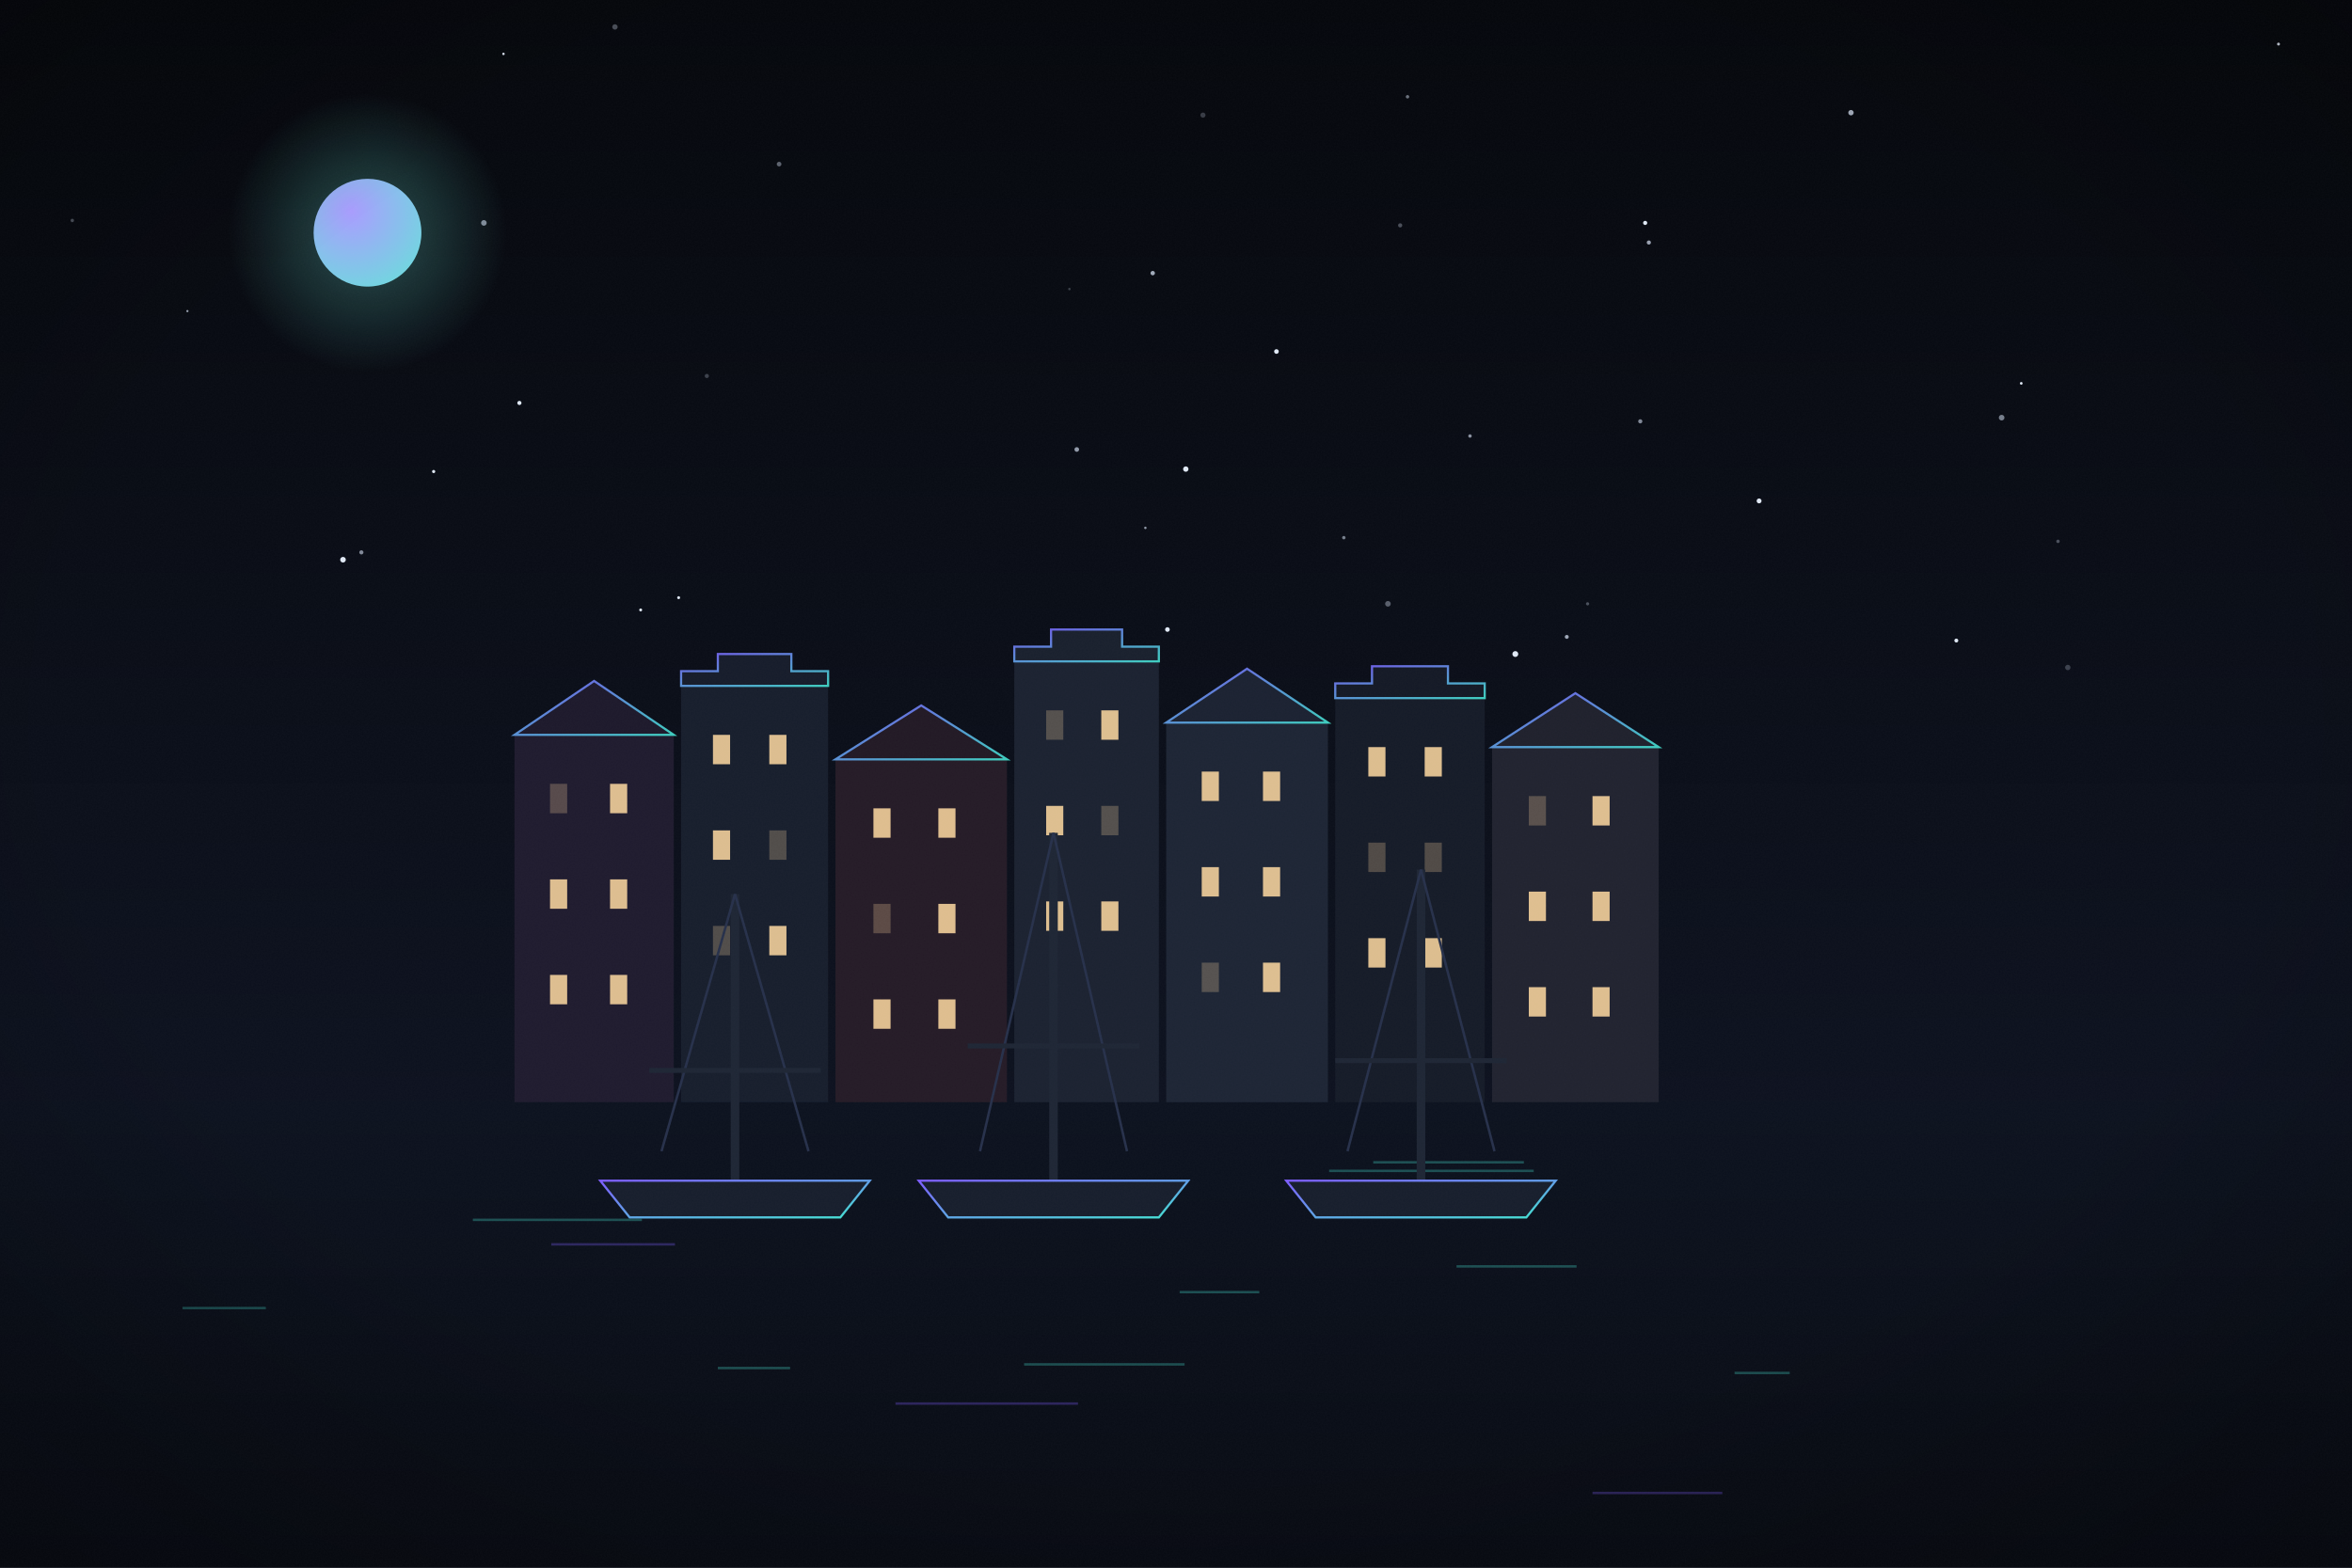
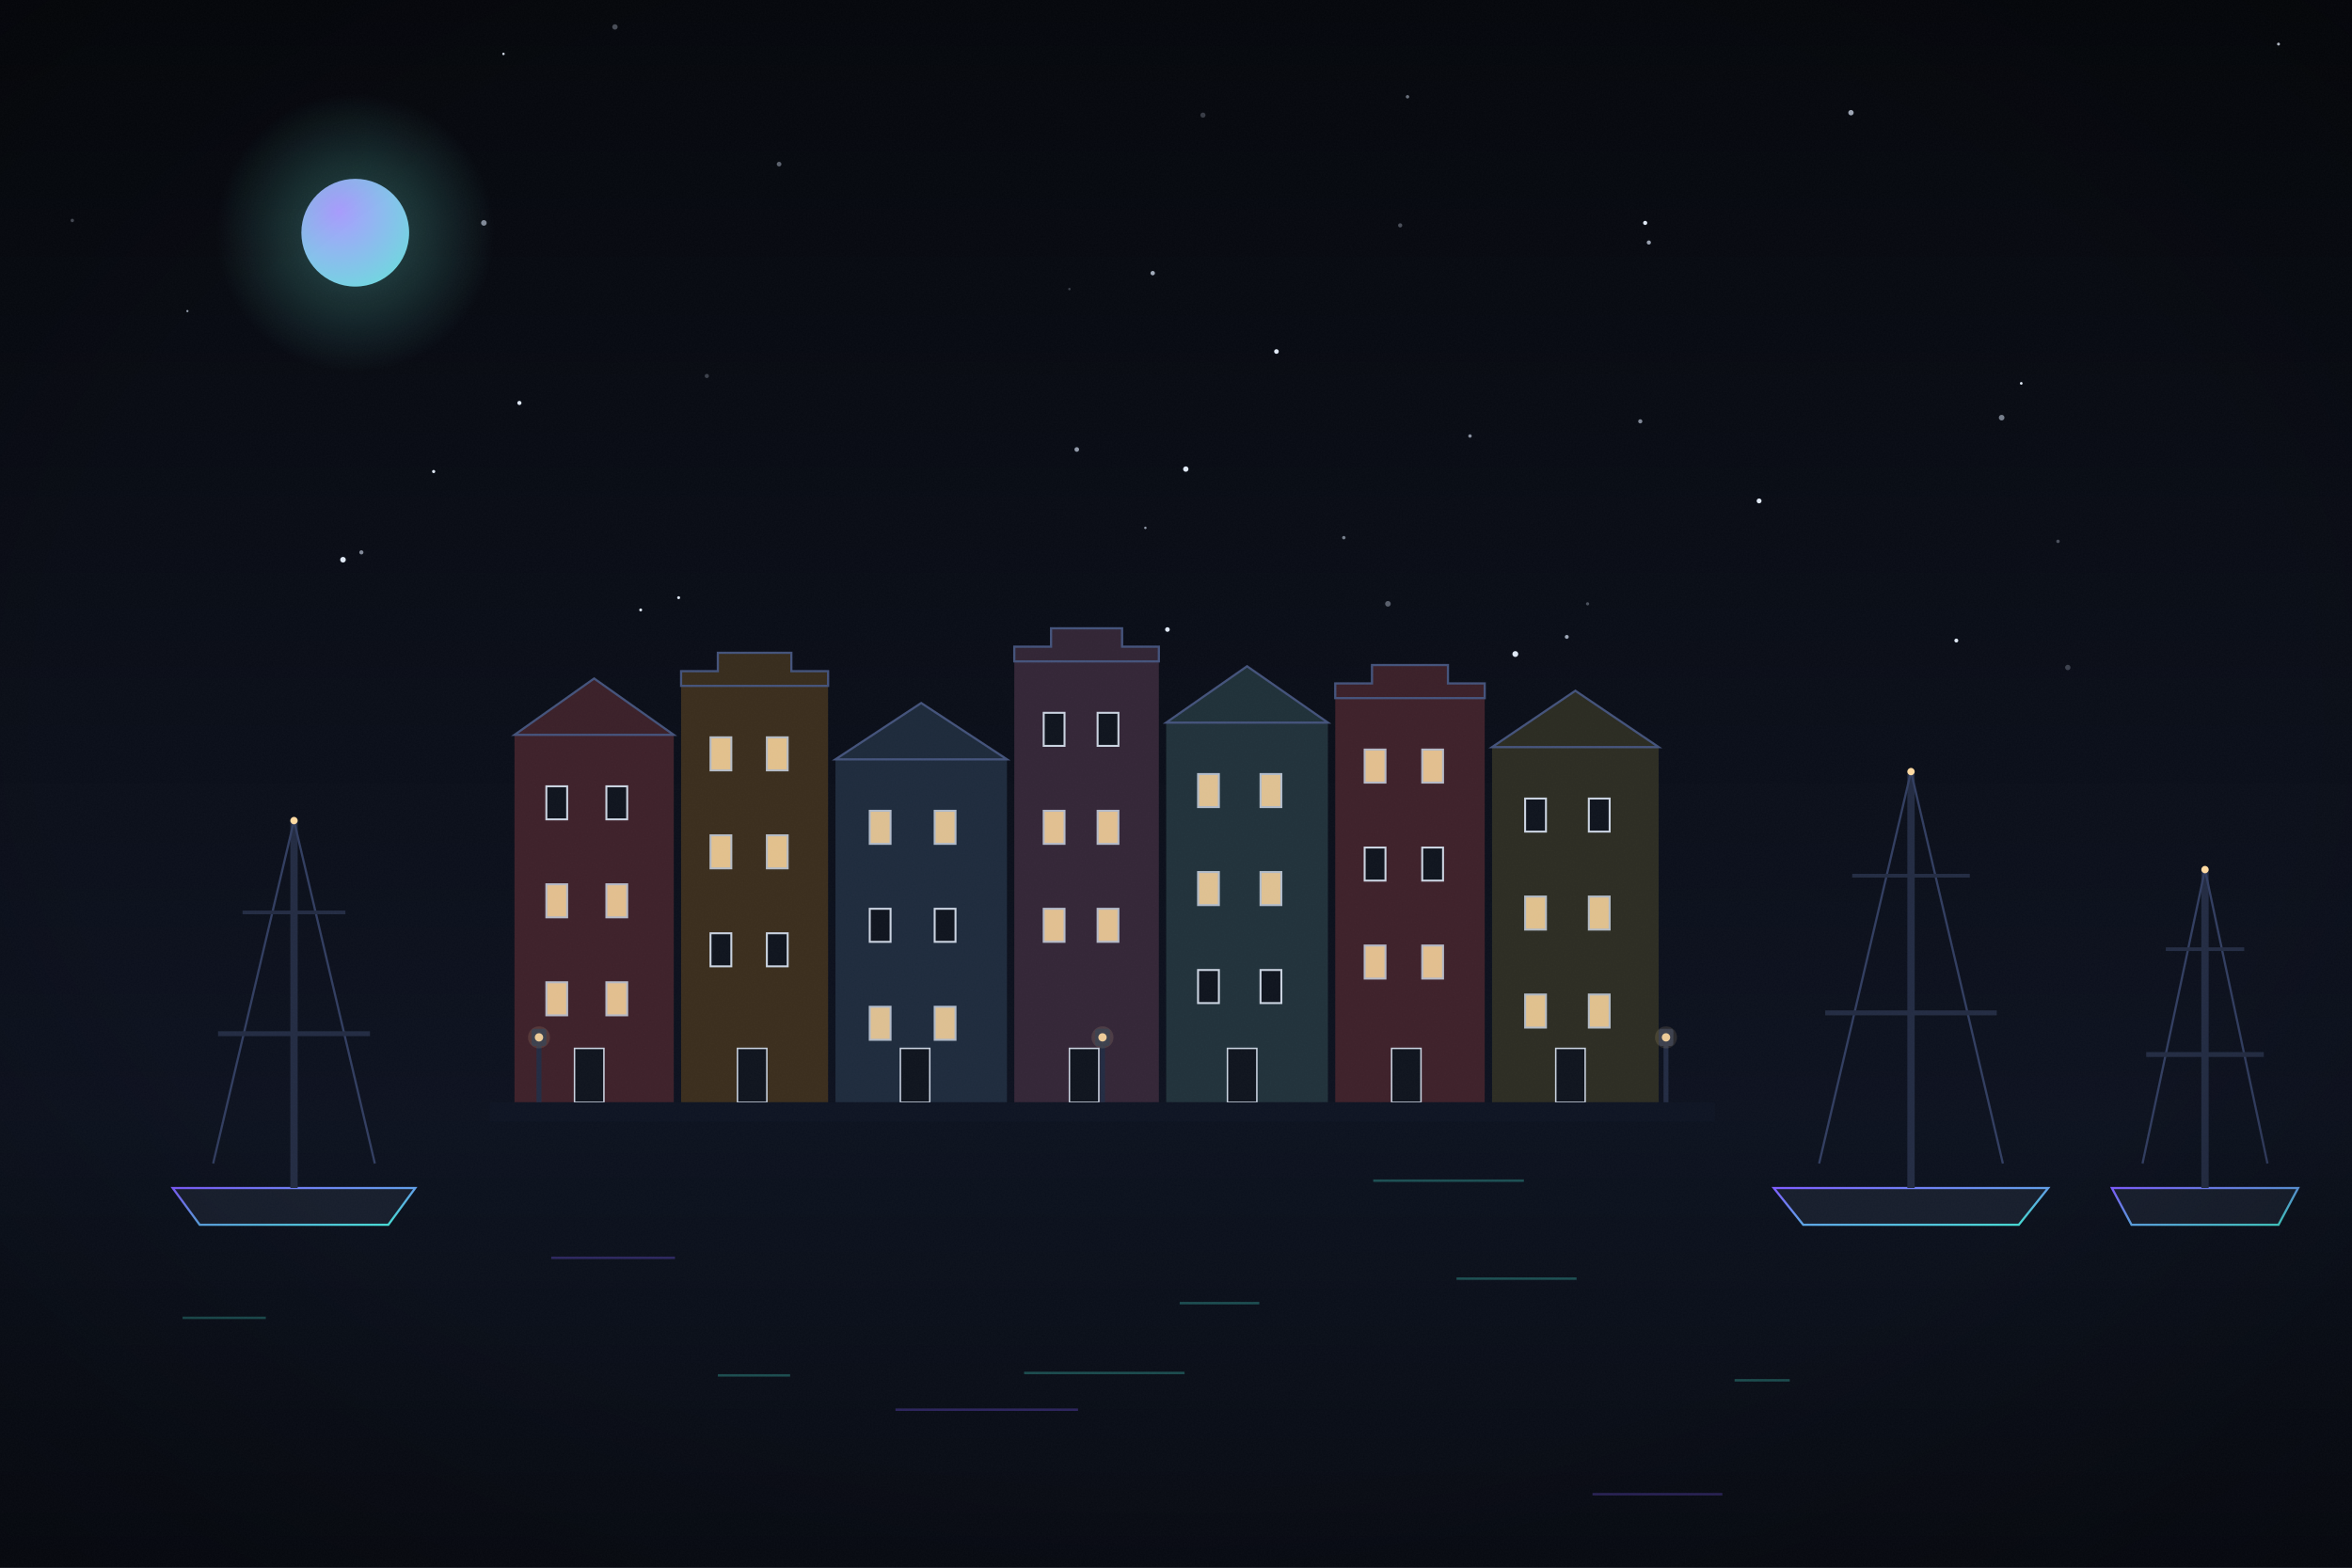
<svg xmlns="http://www.w3.org/2000/svg" viewBox="0 0 1920 1280" width="1920" height="1280">
  <defs>
    <linearGradient id="sky" x1="0" y1="0" x2="0" y2="1">
      <stop offset="0" stop-color="#04060b" />
      <stop offset="1" stop-color="#0f1526" />
    </linearGradient>
    <linearGradient id="acc" x1="0" y1="0" x2="1" y2="1">
      <stop offset="0" stop-color="#7c5cff" />
      <stop offset="1" stop-color="#43e0d0" />
    </linearGradient>
    <linearGradient id="accv" x1="0" y1="0" x2="0" y2="1">
      <stop offset="0" stop-color="#7c5cff" />
      <stop offset="1" stop-color="#43e0d0" />
    </linearGradient>
    <radialGradient id="mgrad" cx="0.35" cy="0.3" r="1">
      <stop offset="0" stop-color="#a99cff" />
      <stop offset="1" stop-color="#5fe6d6" />
    </radialGradient>
    <radialGradient id="halo" cx="0.5" cy="0.5" r="0.5">
      <stop offset="0" stop-color="rgba(103,220,205,.34)" />
      <stop offset="1" stop-color="rgba(103,220,205,0)" />
    </radialGradient>
    <radialGradient id="vig" cx="0.5" cy="0.46" r="0.85">
      <stop offset="0.55" stop-color="rgba(0,0,0,0)" />
      <stop offset="1" stop-color="rgba(0,0,4,.5)" />
    </radialGradient>
    <linearGradient id="wgrad" x1="0" y1="0" x2="0" y2="1">
      <stop offset="0" stop-color="#0b111e" />
      <stop offset="1" stop-color="#070a12" />
    </linearGradient>
    <filter id="soft" x="-40%" y="-40%" width="180%" height="180%">
      <feGaussianBlur stdDeviation="7" />
    </filter>
    <filter id="soft2" x="-60%" y="-60%" width="220%" height="220%">
      <feGaussianBlur stdDeviation="16" />
    </filter>
    <filter id="grain">
      <feTurbulence type="fractalNoise" baseFrequency="0.8" numOctaves="2" stitchTiles="stitch" />
      <feColorMatrix type="matrix" values="0 0 0 0 1 0 0 0 0 1 0 0 0 0 1 0 0 0 0.05 0" />
      <feComposite operator="over" in2="SourceGraphic" />
    </filter>
  </defs>
  <style>
@keyframes tw{0%,100%{opacity:.1}50%{opacity:1}}
.tw{animation:tw 3.4s ease-in-out infinite}
.tw.d1{animation-delay:.6s}.tw.d2{animation-delay:1.2s}.tw.d3{animation-delay:1.9s}.tw.d4{animation-delay:2.6s}.tw.d5{animation-delay:3.1s}
@keyframes shoot{0%,84%{opacity:0;transform:translate(0,0)}86%{opacity:1}96%{opacity:0;transform:translate(-620px,320px)}100%{opacity:0}}
.shoot{animation:shoot 12s linear infinite}
.shoot.s2{animation-duration:19s;animation-delay:7s}
@keyframes bob{0%,100%{transform:translateY(0px) rotate(-1.2deg)}50%{transform:translateY(9px) rotate(1.4deg)}}
.bob{animation:bob 5.6s ease-in-out infinite;transform-box:fill-box;transform-origin:center}
.bob.b2{animation-duration:7.2s;animation-delay:1.1s}
@keyframes shim{0%,100%{opacity:.22}50%{opacity:.75}}
.shim{animation:shim 4.4s ease-in-out infinite}
.shim.d1{animation-delay:1.4s}.shim.d2{animation-delay:2.7s}.shim.d3{animation-delay:3.6s}
@keyframes flick{0%,91%,100%{opacity:.9}93%{opacity:.25}95%{opacity:.85}}
.flick{animation:flick 8s linear infinite}.flick.f2{animation-delay:3.5s}
@keyframes spin{from{transform:rotate(0deg)}to{transform:rotate(360deg)}}
.wheel{animation:spin 80s linear infinite;transform-box:fill-box;transform-origin:center}
@keyframes aur{0%,100%{opacity:.34;transform:skewX(0deg)}50%{opacity:.72;transform:skewX(-4deg)}}
.aur{animation:aur 9s ease-in-out infinite;transform-box:fill-box;transform-origin:bottom}
.aur.a2{animation-duration:13s;animation-delay:2.5s}
@keyframes fall{from{transform:translateY(-140px)}to{transform:translateY(150px)}}
.fall{animation:fall 9s linear infinite}.fall.f2{animation-duration:13s;animation-delay:2s}.fall.f3{animation-duration:11s;animation-delay:5s}
@keyframes sway{0%,100%{transform:rotate(-1.4deg)}50%{transform:rotate(1.4deg)}}
.sway{animation:sway 7s ease-in-out infinite;transform-box:fill-box;transform-origin:bottom center}

@media (prefers-reduced-motion:reduce){*{animation:none!important}}
</style>
  <rect width="1920" height="1280" fill="url(#sky)" />
  <circle cx="1343" cy="182" r="1.7" fill="#dfe8f5" class="tw d2" />
  <circle cx="411" cy="44" r="1.0" fill="#dfe8f5" class="tw d2" />
  <circle cx="554" cy="488" r="1.2" fill="#dfe8f5" class="tw" />
  <circle cx="1511" cy="92" r="2.2" fill="#c9d4e6" opacity="0.78" />
  <circle cx="1597" cy="523" r="1.6" fill="#dfe8f5" class="tw d3" />
  <circle cx="1133" cy="493" r="2.3" fill="#c9d4e6" opacity="0.41" />
  <circle cx="1634" cy="341" r="2.3" fill="#c9d4e6" opacity="0.57" />
  <circle cx="280" cy="457" r="2.3" fill="#dfe8f5" class="tw d3" />
  <circle cx="1200" cy="356" r="1.4" fill="#c9d4e6" opacity="0.67" />
  <circle cx="1143" cy="184" r="1.7" fill="#c9d4e6" opacity="0.34" />
  <circle cx="935" cy="431" r="1.0" fill="#c9d4e6" opacity="0.70" />
  <circle cx="577" cy="307" r="1.7" fill="#c9d4e6" opacity="0.27" />
  <circle cx="502" cy="22" r="2.2" fill="#c9d4e6" opacity="0.35" />
  <circle cx="1279" cy="520" r="1.6" fill="#c9d4e6" opacity="0.77" />
  <circle cx="59" cy="180" r="1.4" fill="#c9d4e6" opacity="0.35" />
  <circle cx="295" cy="451" r="1.7" fill="#c9d4e6" opacity="0.62" />
  <circle cx="636" cy="134" r="1.9" fill="#c9d4e6" opacity="0.44" />
  <circle cx="1650" cy="313" r="1.1" fill="#dfe8f5" class="tw" />
  <circle cx="1237" cy="534" r="2.4" fill="#dfe8f5" class="tw d2" />
  <circle cx="1149" cy="79" r="1.4" fill="#c9d4e6" opacity="0.51" />
  <circle cx="879" cy="367" r="1.9" fill="#c9d4e6" opacity="0.71" />
  <circle cx="1042" cy="287" r="1.9" fill="#dfe8f5" class="tw d3" />
  <circle cx="1346" cy="198" r="1.7" fill="#c9d4e6" opacity="0.75" />
  <circle cx="1688" cy="545" r="2.2" fill="#c9d4e6" opacity="0.26" />
  <circle cx="873" cy="236" r="1.0" fill="#c9d4e6" opacity="0.26" />
  <circle cx="1339" cy="344" r="1.7" fill="#c9d4e6" opacity="0.62" />
  <circle cx="1296" cy="493" r="1.3" fill="#c9d4e6" opacity="0.34" />
  <circle cx="982" cy="94" r="2.1" fill="#c9d4e6" opacity="0.25" />
  <circle cx="354" cy="385" r="1.3" fill="#dfe8f5" class="tw d1" />
  <circle cx="523" cy="498" r="1.2" fill="#dfe8f5" class="tw d5" />
  <circle cx="424" cy="329" r="1.7" fill="#dfe8f5" class="tw" />
  <circle cx="1097" cy="439" r="1.4" fill="#c9d4e6" opacity="0.57" />
  <circle cx="953" cy="514" r="1.9" fill="#dfe8f5" class="tw d2" />
  <circle cx="941" cy="223" r="1.8" fill="#c9d4e6" opacity="0.79" />
  <circle cx="395" cy="182" r="2.3" fill="#c9d4e6" opacity="0.62" />
  <circle cx="968" cy="383" r="2.2" fill="#dfe8f5" class="tw d2" />
  <circle cx="153" cy="254" r="0.9" fill="#c9d4e6" opacity="0.78" />
  <circle cx="1436" cy="409" r="2.0" fill="#dfe8f5" class="tw d5" />
  <circle cx="1860" cy="36" r="1.2" fill="#dfe8f5" class="tw d5" />
  <circle cx="1680" cy="442" r="1.4" fill="#c9d4e6" opacity="0.34" />
-   <circle cx="300" cy="190" r="114" fill="url(#halo)" />
-   <circle cx="300" cy="190" r="44" fill="url(#mgrad)" />
-   <rect x="420" y="600" width="130" height="300" fill="#1e1a2e" />
-   <path d="M420,600 L485,556 L550,600 Z" fill="#1e1a2e" stroke="url(#acc)" stroke-width="1.8" opacity=".9" />
-   <rect x="449" y="640" width="14" height="24" fill="#ffd9a0" opacity=".25" />
-   <rect x="498" y="640" width="14" height="24" fill="#ffd9a0" opacity=".85" />
-   <rect x="449" y="718" width="14" height="24" fill="#ffd9a0" opacity=".85" class="flick" />
-   <rect x="498" y="718" width="14" height="24" fill="#ffd9a0" opacity=".85" />
-   <rect x="449" y="796" width="14" height="24" fill="#ffd9a0" opacity=".85" />
-   <rect x="498" y="796" width="14" height="24" fill="#ffd9a0" opacity=".85" />
-   <rect x="556" y="560" width="120" height="340" fill="#161d2c" />
-   <path d="M556,560 L556,548 L586,548 L586,534 L646,534 L646,548 L676,548 L676,560 Z" fill="#161d2c" stroke="url(#acc)" stroke-width="1.8" opacity=".9" />
-   <rect x="582" y="600" width="14" height="24" fill="#ffd9a0" opacity=".85" class="flick" />
-   <rect x="628" y="600" width="14" height="24" fill="#ffd9a0" opacity=".85" />
-   <rect x="582" y="678" width="14" height="24" fill="#ffd9a0" opacity=".85" />
-   <rect x="628" y="678" width="14" height="24" fill="#ffd9a0" opacity=".25" />
-   <rect x="582" y="756" width="14" height="24" fill="#ffd9a0" opacity=".25" />
-   <rect x="628" y="756" width="14" height="24" fill="#ffd9a0" opacity=".85" />
-   <rect x="682" y="620" width="140" height="280" fill="#241a26" />
-   <path d="M682,620 L752,576 L822,620 Z" fill="#241a26" stroke="url(#acc)" stroke-width="1.8" opacity=".9" />
-   <rect x="713" y="660" width="14" height="24" fill="#ffd9a0" opacity=".85" />
-   <rect x="766" y="660" width="14" height="24" fill="#ffd9a0" opacity=".85" />
-   <rect x="713" y="738" width="14" height="24" fill="#ffd9a0" opacity=".25" />
-   <rect x="766" y="738" width="14" height="24" fill="#ffd9a0" opacity=".85" />
-   <rect x="713" y="816" width="14" height="24" fill="#ffd9a0" opacity=".85" />
-   <rect x="766" y="816" width="14" height="24" fill="#ffd9a0" opacity=".85" />
-   <rect x="828" y="540" width="118" height="360" fill="#1a2130" />
-   <path d="M828,540 L828,528 L858,528 L858,514 L916,514 L916,528 L946,528 L946,540 Z" fill="#1a2130" stroke="url(#acc)" stroke-width="1.8" opacity=".9" />
-   <rect x="854" y="580" width="14" height="24" fill="#ffd9a0" opacity=".25" />
-   <rect x="899" y="580" width="14" height="24" fill="#ffd9a0" opacity=".85" />
-   <rect x="854" y="658" width="14" height="24" fill="#ffd9a0" opacity=".85" />
-   <rect x="899" y="658" width="14" height="24" fill="#ffd9a0" opacity=".25" />
-   <rect x="854" y="736" width="14" height="24" fill="#ffd9a0" opacity=".85" />
-   <rect x="899" y="736" width="14" height="24" fill="#ffd9a0" opacity=".85" />
-   <rect x="952" y="590" width="132" height="310" fill="#1c2434" />
-   <path d="M952,590 L1018,546 L1084,590 Z" fill="#1c2434" stroke="url(#acc)" stroke-width="1.8" opacity=".9" />
-   <rect x="981" y="630" width="14" height="24" fill="#ffd9a0" opacity=".85" />
-   <rect x="1031" y="630" width="14" height="24" fill="#ffd9a0" opacity=".85" />
-   <rect x="981" y="708" width="14" height="24" fill="#ffd9a0" opacity=".85" />
-   <rect x="1031" y="708" width="14" height="24" fill="#ffd9a0" opacity=".85" />
-   <rect x="981" y="786" width="14" height="24" fill="#ffd9a0" opacity=".25" class="flick" />
-   <rect x="1031" y="786" width="14" height="24" fill="#ffd9a0" opacity=".85" />
-   <rect x="1090" y="570" width="122" height="330" fill="#141a27" />
-   <path d="M1090,570 L1090,558 L1120,558 L1120,544 L1182,544 L1182,558 L1212,558 L1212,570 Z" fill="#141a27" stroke="url(#acc)" stroke-width="1.8" opacity=".9" />
-   <rect x="1117" y="610" width="14" height="24" fill="#ffd9a0" opacity=".85" />
-   <rect x="1163" y="610" width="14" height="24" fill="#ffd9a0" opacity=".85" />
-   <rect x="1117" y="688" width="14" height="24" fill="#ffd9a0" opacity=".25" class="flick" />
-   <rect x="1163" y="688" width="14" height="24" fill="#ffd9a0" opacity=".25" />
-   <rect x="1117" y="766" width="14" height="24" fill="#ffd9a0" opacity=".85" />
-   <rect x="1163" y="766" width="14" height="24" fill="#ffd9a0" opacity=".85" />
-   <rect x="1218" y="610" width="136" height="290" fill="#20222f" />
-   <path d="M1218,610 L1286,566 L1354,610 Z" fill="#20222f" stroke="url(#acc)" stroke-width="1.8" opacity=".9" />
-   <rect x="1248" y="650" width="14" height="24" fill="#ffd9a0" opacity=".25" class="flick" />
-   <rect x="1300" y="650" width="14" height="24" fill="#ffd9a0" opacity=".85" />
-   <rect x="1248" y="728" width="14" height="24" fill="#ffd9a0" opacity=".85" />
-   <rect x="1300" y="728" width="14" height="24" fill="#ffd9a0" opacity=".85" />
-   <rect x="1248" y="806" width="14" height="24" fill="#ffd9a0" opacity=".85" />
-   <rect x="1300" y="806" width="14" height="24" fill="#ffd9a0" opacity=".85" />
-   <rect x="0" y="900" width="1920" height="380" fill="url(#wgrad)" />
-   <line x1="0" y1="900" x2="1920" y2="900" stroke="url(#acc)" stroke-width="2.4" opacity=".55" />
-   <line x1="963" y1="1055" x2="1028" y2="1055" stroke="#43e0d0" stroke-width="2" class="shim d2" opacity=".3" />
-   <line x1="1416" y1="1121" x2="1461" y2="1121" stroke="#43e0d0" stroke-width="2" class="shim d2" opacity=".3" />
-   <line x1="1189" y1="1034" x2="1287" y2="1034" stroke="#43e0d0" stroke-width="2" class="shim d2" opacity=".3" />
-   <line x1="149" y1="1068" x2="217" y2="1068" stroke="#43e0d0" stroke-width="2" class="shim d3" opacity=".3" />
-   <line x1="1121" y1="949" x2="1244" y2="949" stroke="#43e0d0" stroke-width="2" class="shim d1" opacity=".3" />
-   <line x1="836" y1="1114" x2="967" y2="1114" stroke="#43e0d0" stroke-width="2" class="shim d1" opacity=".3" />
-   <line x1="586" y1="1117" x2="645" y2="1117" stroke="#43e0d0" stroke-width="2" class="shim d1" opacity=".3" />
-   <line x1="450" y1="1016" x2="551" y2="1016" stroke="#7c5cff" stroke-width="2" class="shim d1" opacity=".3" />
-   <line x1="731" y1="1146" x2="880" y2="1146" stroke="#7c5cff" stroke-width="2" class="shim d2" opacity=".3" />
-   <line x1="1300" y1="1219" x2="1406" y2="1219" stroke="#7c5cff" stroke-width="2" class="shim" opacity=".3" />
-   <line x1="1085" y1="956" x2="1252" y2="956" stroke="#43e0d0" stroke-width="2" class="shim" opacity=".3" />
-   <line x1="386" y1="996" x2="524" y2="996" stroke="#43e0d0" stroke-width="2" class="shim d4" opacity=".3" />
+   <circle cx="290" cy="190" r="114" fill="url(#halo)" />
+   <circle cx="290" cy="190" r="44" fill="url(#mgrad)" />
+   <rect x="420" y="600" width="130" height="300" fill="#3d2029" />
+   <path d="M420,600 L485,554 L550,600 Z" fill="#3d2029" stroke="#46557f" stroke-width="1.8" opacity=".95" />
+   <rect x="446" y="642" width="17" height="27" fill="#0e131d" opacity="1" stroke="#c9d2e0" stroke-width="1.6" />
+   <rect x="495" y="642" width="17" height="27" fill="#0e131d" opacity="1" stroke="#c9d2e0" stroke-width="1.6" />
+   <rect x="446" y="722" width="17" height="27" fill="#ffd9a0" opacity=".85" stroke="#c9d2e0" stroke-width="1.6" />
+   <rect x="495" y="722" width="17" height="27" fill="#ffd9a0" opacity=".85" stroke="#c9d2e0" stroke-width="1.6" />
+   <rect x="446" y="802" width="17" height="27" fill="#ffd9a0" opacity=".85" stroke="#c9d2e0" stroke-width="1.6" />
+   <rect x="495" y="802" width="17" height="27" fill="#ffd9a0" opacity=".85" stroke="#c9d2e0" stroke-width="1.6" />
+   <rect x="469" y="856" width="24" height="44" fill="#0e131d" stroke="#c9d2e0" stroke-width="1.2" />
+   <rect x="556" y="560" width="120" height="340" fill="#3a2d1c" />
+   <path d="M556,560 L556,548 L586,548 L586,533 L646,533 L646,548 L676,548 L676,560 Z" fill="#3a2d1c" stroke="#46557f" stroke-width="1.8" opacity=".95" />
+   <rect x="580" y="602" width="17" height="27" fill="#ffd9a0" opacity=".85" stroke="#c9d2e0" stroke-width="1.6" />
+   <rect x="626" y="602" width="17" height="27" fill="#ffd9a0" opacity=".85" stroke="#c9d2e0" stroke-width="1.6" />
+   <rect x="580" y="682" width="17" height="27" fill="#ffd9a0" opacity=".85" stroke="#c9d2e0" stroke-width="1.6" />
+   <rect x="626" y="682" width="17" height="27" fill="#ffd9a0" opacity=".85" stroke="#c9d2e0" stroke-width="1.6" />
+   <rect x="580" y="762" width="17" height="27" fill="#0e131d" opacity="1" stroke="#c9d2e0" stroke-width="1.6" />
+   <rect x="626" y="762" width="17" height="27" fill="#0e131d" opacity="1" stroke="#c9d2e0" stroke-width="1.6" />
+   <rect x="602" y="856" width="24" height="44" fill="#0e131d" stroke="#c9d2e0" stroke-width="1.2" />
+   <rect x="682" y="620" width="140" height="280" fill="#1d2a3c" />
+   <path d="M682,620 L752,574 L822,620 Z" fill="#1d2a3c" stroke="#46557f" stroke-width="1.8" opacity=".95" />
+   <rect x="710" y="662" width="17" height="27" fill="#ffd9a0" opacity=".85" stroke="#c9d2e0" stroke-width="1.6" />
+   <rect x="763" y="662" width="17" height="27" fill="#ffd9a0" opacity=".85" stroke="#c9d2e0" stroke-width="1.6" />
+   <rect x="710" y="742" width="17" height="27" fill="#0e131d" opacity="1" stroke="#c9d2e0" stroke-width="1.6" />
+   <rect x="763" y="742" width="17" height="27" fill="#0e131d" opacity="1" stroke="#c9d2e0" stroke-width="1.6" />
+   <rect x="710" y="822" width="17" height="27" fill="#ffd9a0" opacity=".85" stroke="#c9d2e0" stroke-width="1.6" />
+   <rect x="763" y="822" width="17" height="27" fill="#ffd9a0" opacity=".85" stroke="#c9d2e0" stroke-width="1.6" />
+   <rect x="735" y="856" width="24" height="44" fill="#0e131d" stroke="#c9d2e0" stroke-width="1.2" />
+   <rect x="828" y="540" width="118" height="360" fill="#332536" />
+   <path d="M828,540 L828,528 L858,528 L858,513 L916,513 L916,528 L946,528 L946,540 Z" fill="#332536" stroke="#46557f" stroke-width="1.8" opacity=".95" />
+   <rect x="852" y="582" width="17" height="27" fill="#0e131d" opacity="1" stroke="#c9d2e0" stroke-width="1.6" />
+   <rect x="896" y="582" width="17" height="27" fill="#0e131d" opacity="1" stroke="#c9d2e0" stroke-width="1.6" />
+   <rect x="852" y="662" width="17" height="27" fill="#ffd9a0" opacity=".85" stroke="#c9d2e0" stroke-width="1.6" />
+   <rect x="896" y="662" width="17" height="27" fill="#ffd9a0" opacity=".85" stroke="#c9d2e0" stroke-width="1.6" />
+   <rect x="852" y="742" width="17" height="27" fill="#ffd9a0" opacity=".85" stroke="#c9d2e0" stroke-width="1.6" />
+   <rect x="896" y="742" width="17" height="27" fill="#ffd9a0" opacity=".85" stroke="#c9d2e0" stroke-width="1.6" />
+   <rect x="873" y="856" width="24" height="44" fill="#0e131d" stroke="#c9d2e0" stroke-width="1.2" />
+   <rect x="952" y="590" width="132" height="310" fill="#20313a" />
+   <path d="M952,590 L1018,544 L1084,590 Z" fill="#20313a" stroke="#46557f" stroke-width="1.8" opacity=".95" />
+   <rect x="978" y="632" width="17" height="27" fill="#ffd9a0" opacity=".85" stroke="#c9d2e0" stroke-width="1.6" />
+   <rect x="1029" y="632" width="17" height="27" fill="#ffd9a0" opacity=".85" stroke="#c9d2e0" stroke-width="1.6" />
+   <rect x="978" y="712" width="17" height="27" fill="#ffd9a0" opacity=".85" stroke="#c9d2e0" stroke-width="1.6" />
+   <rect x="1029" y="712" width="17" height="27" fill="#ffd9a0" opacity=".85" stroke="#c9d2e0" stroke-width="1.6" />
+   <rect x="978" y="792" width="17" height="27" fill="#0e131d" opacity="1" stroke="#c9d2e0" stroke-width="1.6" />
+   <rect x="1029" y="792" width="17" height="27" fill="#0e131d" opacity="1" stroke="#c9d2e0" stroke-width="1.6" />
+   <rect x="1002" y="856" width="24" height="44" fill="#0e131d" stroke="#c9d2e0" stroke-width="1.2" />
+   <rect x="1090" y="570" width="122" height="330" fill="#3d2029" />
+   <path d="M1090,570 L1090,558 L1120,558 L1120,543 L1182,543 L1182,558 L1212,558 L1212,570 Z" fill="#3d2029" stroke="#46557f" stroke-width="1.8" opacity=".95" />
+   <rect x="1114" y="612" width="17" height="27" fill="#ffd9a0" opacity=".85" stroke="#c9d2e0" stroke-width="1.6" />
+   <rect x="1161" y="612" width="17" height="27" fill="#ffd9a0" opacity=".85" stroke="#c9d2e0" stroke-width="1.6" />
+   <rect x="1114" y="692" width="17" height="27" fill="#0e131d" opacity="1" stroke="#c9d2e0" stroke-width="1.6" />
+   <rect x="1161" y="692" width="17" height="27" fill="#0e131d" opacity="1" stroke="#c9d2e0" stroke-width="1.6" />
+   <rect x="1114" y="772" width="17" height="27" fill="#ffd9a0" opacity=".85" stroke="#c9d2e0" stroke-width="1.6" />
+   <rect x="1161" y="772" width="17" height="27" fill="#ffd9a0" opacity=".85" stroke="#c9d2e0" stroke-width="1.6" />
+   <rect x="1136" y="856" width="24" height="44" fill="#0e131d" stroke="#c9d2e0" stroke-width="1.2" />
+   <rect x="1218" y="610" width="136" height="290" fill="#2c2c22" />
+   <path d="M1218,610 L1286,564 L1354,610 Z" fill="#2c2c22" stroke="#46557f" stroke-width="1.8" opacity=".95" />
+   <rect x="1245" y="652" width="17" height="27" fill="#0e131d" opacity="1" stroke="#c9d2e0" stroke-width="1.6" />
+   <rect x="1297" y="652" width="17" height="27" fill="#0e131d" opacity="1" stroke="#c9d2e0" stroke-width="1.6" />
+   <rect x="1245" y="732" width="17" height="27" fill="#ffd9a0" opacity=".85" stroke="#c9d2e0" stroke-width="1.6" />
+   <rect x="1297" y="732" width="17" height="27" fill="#ffd9a0" opacity=".85" stroke="#c9d2e0" stroke-width="1.6" />
+   <rect x="1245" y="812" width="17" height="27" fill="#ffd9a0" opacity=".85" stroke="#c9d2e0" stroke-width="1.6" />
+   <rect x="1297" y="812" width="17" height="27" fill="#ffd9a0" opacity=".85" stroke="#c9d2e0" stroke-width="1.6" />
+   <rect x="1270" y="856" width="24" height="44" fill="#0e131d" stroke="#c9d2e0" stroke-width="1.2" />
+   <rect x="400" y="900" width="1000" height="16" fill="#0d1322" />
+   <line x1="400" y1="900" x2="1400" y2="900" stroke="url(#acc)" stroke-width="1.8" opacity=".6" />
+   <line x1="440" y1="900" x2="440" y2="854" stroke="#222b42" stroke-width="4" />
+   <rect x="434" y="840" width="12" height="14" rx="2" fill="#222b42" />
+   <circle cx="440" cy="847" r="3.4" fill="#ffd9a0" class="flick" opacity=".9" />
+   <circle cx="440" cy="847" r="9" fill="#ffd9a0" opacity=".12" />
+   <line x1="900" y1="900" x2="900" y2="854" stroke="#222b42" stroke-width="4" />
+   <rect x="894" y="840" width="12" height="14" rx="2" fill="#222b42" />
+   <circle cx="900" cy="847" r="3.4" fill="#ffd9a0" class="flick" opacity=".9" />
+   <circle cx="900" cy="847" r="9" fill="#ffd9a0" opacity=".12" />
+   <line x1="1360" y1="900" x2="1360" y2="854" stroke="#222b42" stroke-width="4" />
+   <rect x="1354" y="840" width="12" height="14" rx="2" fill="#222b42" />
+   <circle cx="1360" cy="847" r="3.4" fill="#ffd9a0" class="flick" opacity=".9" />
+   <circle cx="1360" cy="847" r="9" fill="#ffd9a0" opacity=".12" />
+   <rect x="0" y="916" width="1920" height="364" fill="url(#wgrad)" />
+   <line x1="0" y1="916" x2="1920" y2="916" stroke="url(#acc)" stroke-width="2.4" opacity=".55" />
+   <line x1="963" y1="1064" x2="1028" y2="1064" stroke="#43e0d0" stroke-width="2" class="shim d2" opacity=".3" />
+   <line x1="1416" y1="1127" x2="1461" y2="1127" stroke="#43e0d0" stroke-width="2" class="shim d2" opacity=".3" />
+   <line x1="1189" y1="1044" x2="1287" y2="1044" stroke="#43e0d0" stroke-width="2" class="shim d2" opacity=".3" />
+   <line x1="149" y1="1076" x2="217" y2="1076" stroke="#43e0d0" stroke-width="2" class="shim d3" opacity=".3" />
+   <line x1="1121" y1="964" x2="1244" y2="964" stroke="#43e0d0" stroke-width="2" class="shim d1" opacity=".3" />
+   <line x1="836" y1="1121" x2="967" y2="1121" stroke="#43e0d0" stroke-width="2" class="shim d1" opacity=".3" />
+   <line x1="586" y1="1123" x2="645" y2="1123" stroke="#43e0d0" stroke-width="2" class="shim d1" opacity=".3" />
+   <line x1="450" y1="1027" x2="551" y2="1027" stroke="#7c5cff" stroke-width="2" class="shim d1" opacity=".3" />
+   <line x1="731" y1="1151" x2="880" y2="1151" stroke="#7c5cff" stroke-width="2" class="shim d2" opacity=".3" />
+   <line x1="1300" y1="1220" x2="1406" y2="1220" stroke="#7c5cff" stroke-width="2" class="shim" opacity=".3" />
  <g class="bob b2">
-     <line x1="600" y1="970" x2="600" y2="730" stroke="#1d2534" stroke-width="7" />
-     <line x1="600" y1="730" x2="540" y2="940" stroke="#26304a" stroke-width="2" />
-     <line x1="600" y1="730" x2="660" y2="940" stroke="#26304a" stroke-width="2" />
-     <line x1="530" y1="874" x2="670" y2="874" stroke="#1d2534" stroke-width="4" />
-     <path d="M490,964 L710,964 L686,994 L514,994 Z" fill="#161d2c" stroke="url(#acc)" stroke-width="1.8" />
+     <path d="M141,970 L339,970 L317,1000 L163,1000 Z" fill="#161d2c" stroke="url(#acc)" stroke-width="1.8" />
+     <line x1="240" y1="970" x2="240" y2="670" stroke="#222b42" stroke-width="6" />
+     <line x1="240" y1="670" x2="174" y2="950" stroke="#313d60" stroke-width="1.8" />
+     <line x1="240" y1="670" x2="306" y2="950" stroke="#313d60" stroke-width="1.8" />
+     <line x1="178" y1="844" x2="302" y2="844" stroke="#222b42" stroke-width="4" />
+     <line x1="198" y1="745" x2="282" y2="745" stroke="#222b42" stroke-width="3" />
+     <circle cx="240" cy="670" r="3" fill="#ffd9a0" class="tw d2" />
  </g>
  <g class="bob b2">
-     <line x1="860" y1="970" x2="860" y2="680" stroke="#1d2534" stroke-width="7" />
-     <line x1="860" y1="680" x2="800" y2="940" stroke="#26304a" stroke-width="2" />
-     <line x1="860" y1="680" x2="920" y2="940" stroke="#26304a" stroke-width="2" />
-     <line x1="790" y1="854" x2="930" y2="854" stroke="#1d2534" stroke-width="4" />
-     <path d="M750,964 L970,964 L946,994 L774,994 Z" fill="#161d2c" stroke="url(#acc)" stroke-width="1.8" />
+     <path d="M1448,970 L1672,970 L1648,1000 L1472,1000 Z" fill="#161d2c" stroke="url(#acc)" stroke-width="1.8" />
+     <line x1="1560" y1="970" x2="1560" y2="630" stroke="#222b42" stroke-width="6" />
+     <line x1="1560" y1="630" x2="1485" y2="950" stroke="#313d60" stroke-width="1.8" />
+     <line x1="1560" y1="630" x2="1635" y2="950" stroke="#313d60" stroke-width="1.8" />
+     <line x1="1490" y1="827" x2="1630" y2="827" stroke="#222b42" stroke-width="4" />
+     <line x1="1512" y1="715" x2="1608" y2="715" stroke="#222b42" stroke-width="3" />
+     <circle cx="1560" cy="630" r="3" fill="#ffd9a0" class="tw d2" />
  </g>
  <g class="bob b2">
-     <line x1="1160" y1="970" x2="1160" y2="710" stroke="#1d2534" stroke-width="7" />
-     <line x1="1160" y1="710" x2="1100" y2="940" stroke="#26304a" stroke-width="2" />
-     <line x1="1160" y1="710" x2="1220" y2="940" stroke="#26304a" stroke-width="2" />
-     <line x1="1090" y1="866" x2="1230" y2="866" stroke="#1d2534" stroke-width="4" />
-     <path d="M1050,964 L1270,964 L1246,994 L1074,994 Z" fill="#161d2c" stroke="url(#acc)" stroke-width="1.8" />
+     <path d="M1724,970 L1876,970 L1860,1000 L1740,1000 Z" fill="#161d2c" stroke="url(#acc)" stroke-width="1.8" />
+     <line x1="1800" y1="970" x2="1800" y2="710" stroke="#222b42" stroke-width="6" />
+     <line x1="1800" y1="710" x2="1749" y2="950" stroke="#313d60" stroke-width="1.8" />
+     <line x1="1800" y1="710" x2="1851" y2="950" stroke="#313d60" stroke-width="1.8" />
+     <line x1="1752" y1="861" x2="1848" y2="861" stroke="#222b42" stroke-width="4" />
+     <line x1="1768" y1="775" x2="1832" y2="775" stroke="#222b42" stroke-width="3" />
+     <circle cx="1800" cy="710" r="3" fill="#ffd9a0" class="tw d2" />
  </g>
  <rect width="1920" height="1280" fill="url(#vig)" />
  <rect width="1920" height="1280" filter="url(#grain)" opacity="0.55" fill="none" />
</svg>
